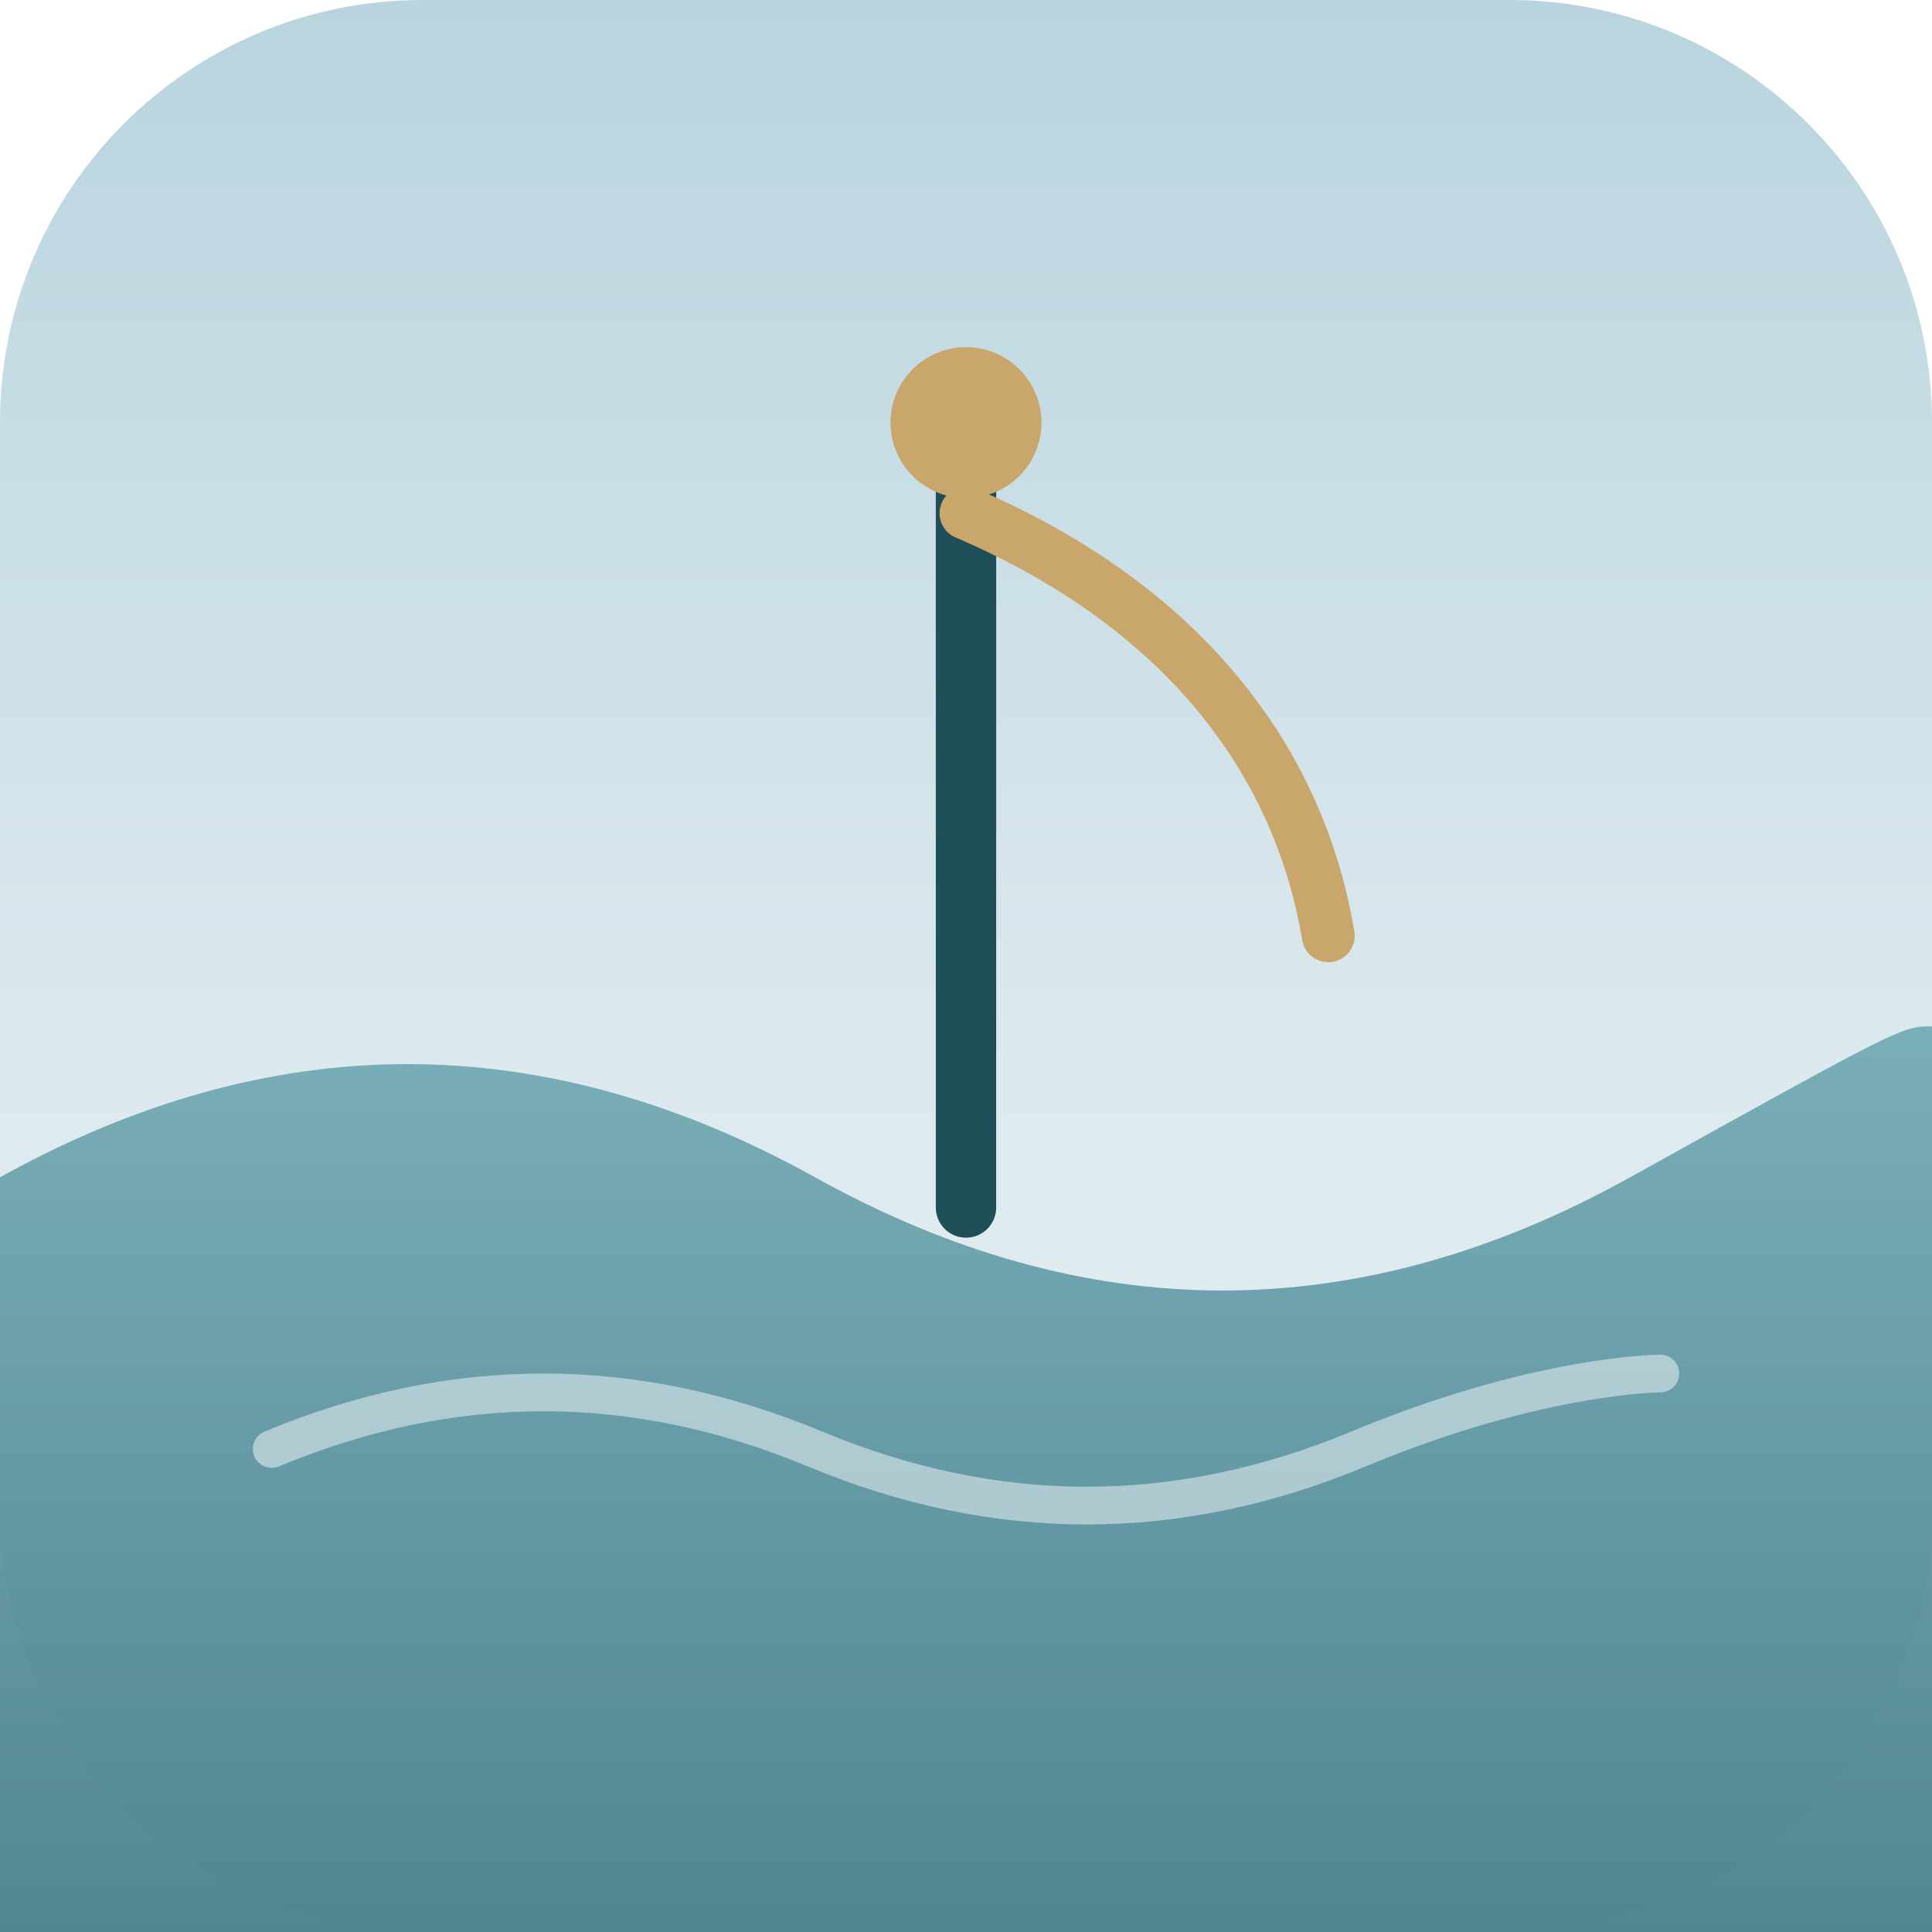
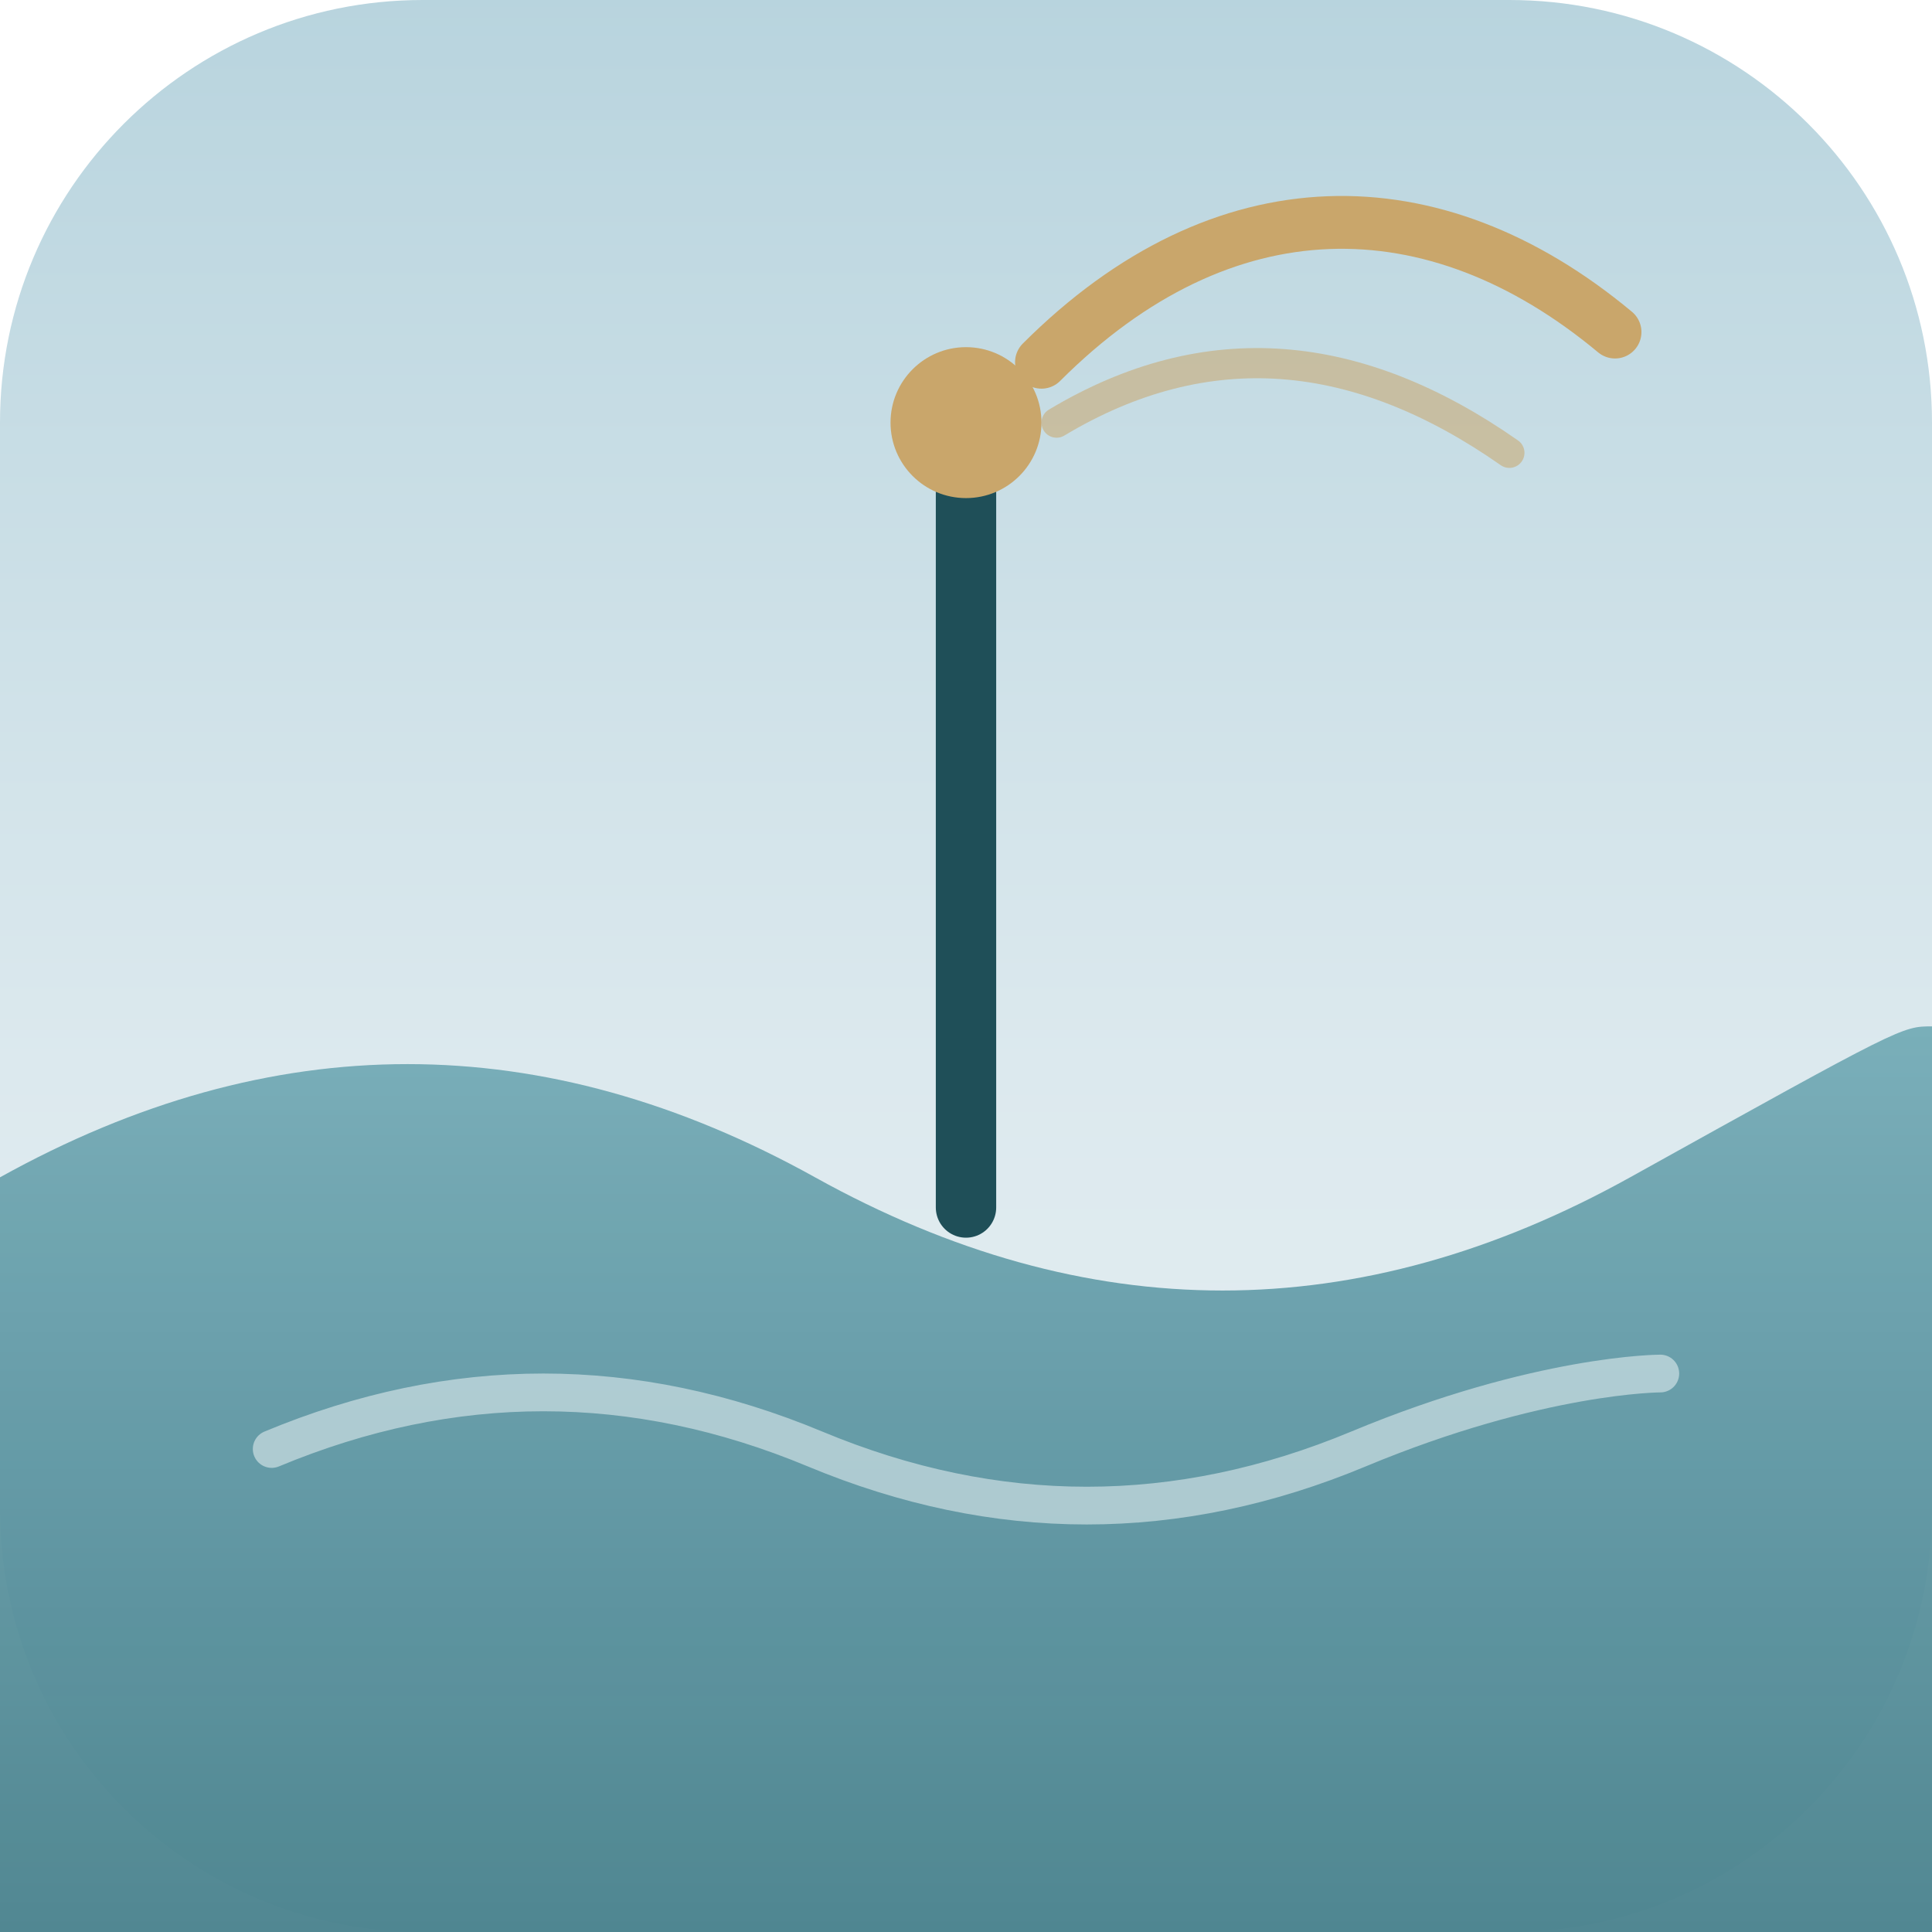
<svg xmlns="http://www.w3.org/2000/svg" viewBox="0 0 128 128" fill="none">
  <defs>
    <linearGradient id="sky" x1="0" y1="0" x2="0" y2="1">
      <stop offset="0%" stop-color="#B8D4DE" />
      <stop offset="55%" stop-color="#DCE9EE" />
      <stop offset="100%" stop-color="#EAF2F4" />
    </linearGradient>
    <linearGradient id="water" x1="0" y1="0" x2="0" y2="1">
      <stop offset="0%" stop-color="#6FA8B4" />
      <stop offset="100%" stop-color="#3E7A86" />
    </linearGradient>
  </defs>
  <rect width="128" height="128" rx="28" fill="url(#sky)" />
  <path d="M0 78c18-10 36-10 54 0s36 10 54 0 18-10 20-10v60H0V78z" fill="url(#water)" opacity=".9" />
  <path d="M64 28v52" stroke="#1F4F58" stroke-width="4" stroke-linecap="round" />
-   <path d="M64 34c14 6 22 16 24 28" stroke="#C9A66B" stroke-width="3.5" stroke-linecap="round" fill="none" />
+   <path d="M69 24c12-12 26-12 38-2" stroke="#C9A66B" stroke-width="3.5" stroke-linecap="round" fill="none" />
+   <path d="M70 28c10-6 20-5 30 2" stroke="#C9A66B" stroke-width="2" stroke-linecap="round" fill="none" opacity=".55" />
  <circle cx="64" cy="28" r="5" fill="#C9A66B" />
  <path d="M18 96c12-5 24-5 36 0s24 5 36 0 20-5 20-5" stroke="#EAF2F4" stroke-width="2.5" stroke-linecap="round" opacity=".55" />
</svg>
